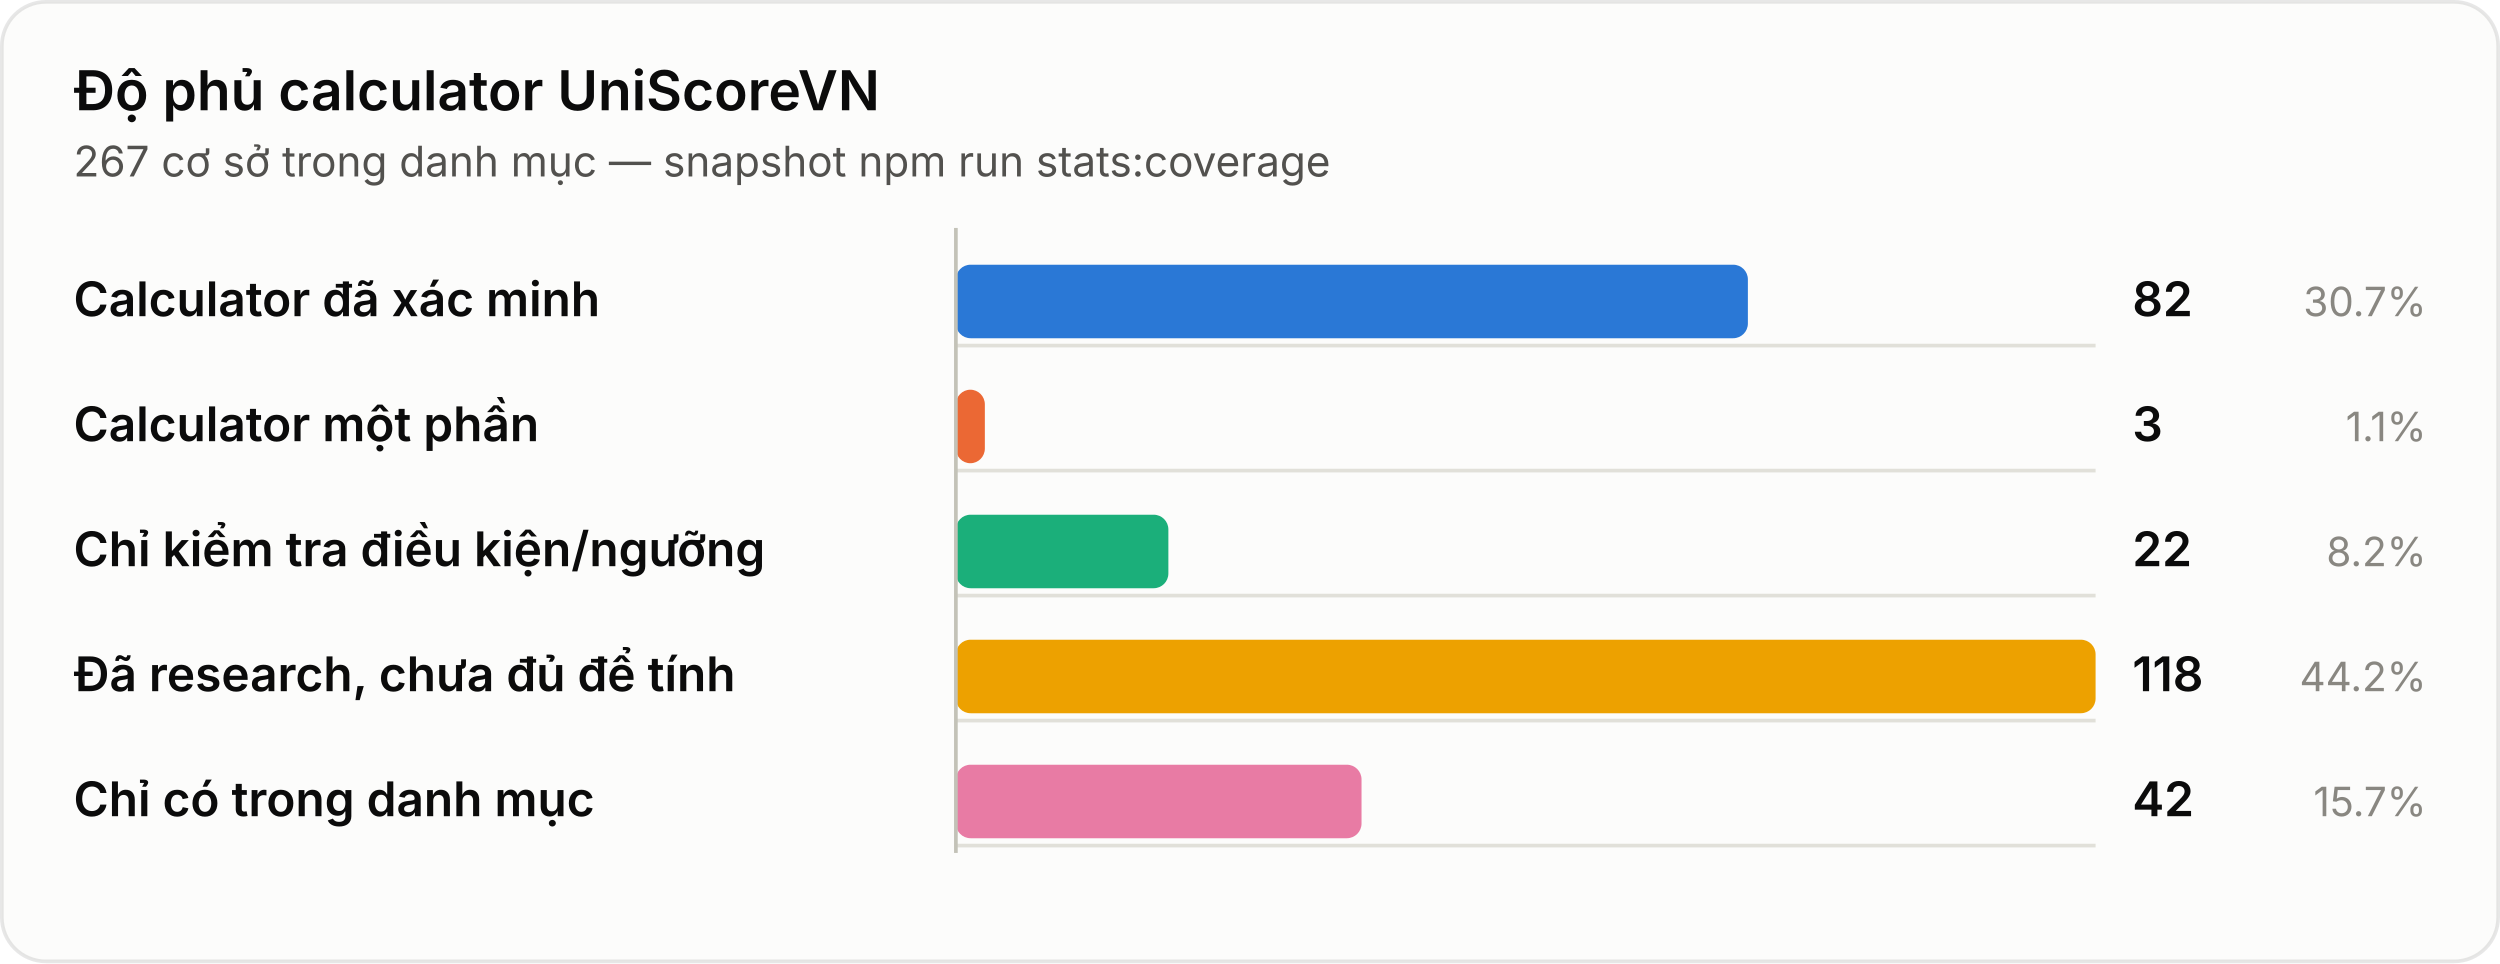
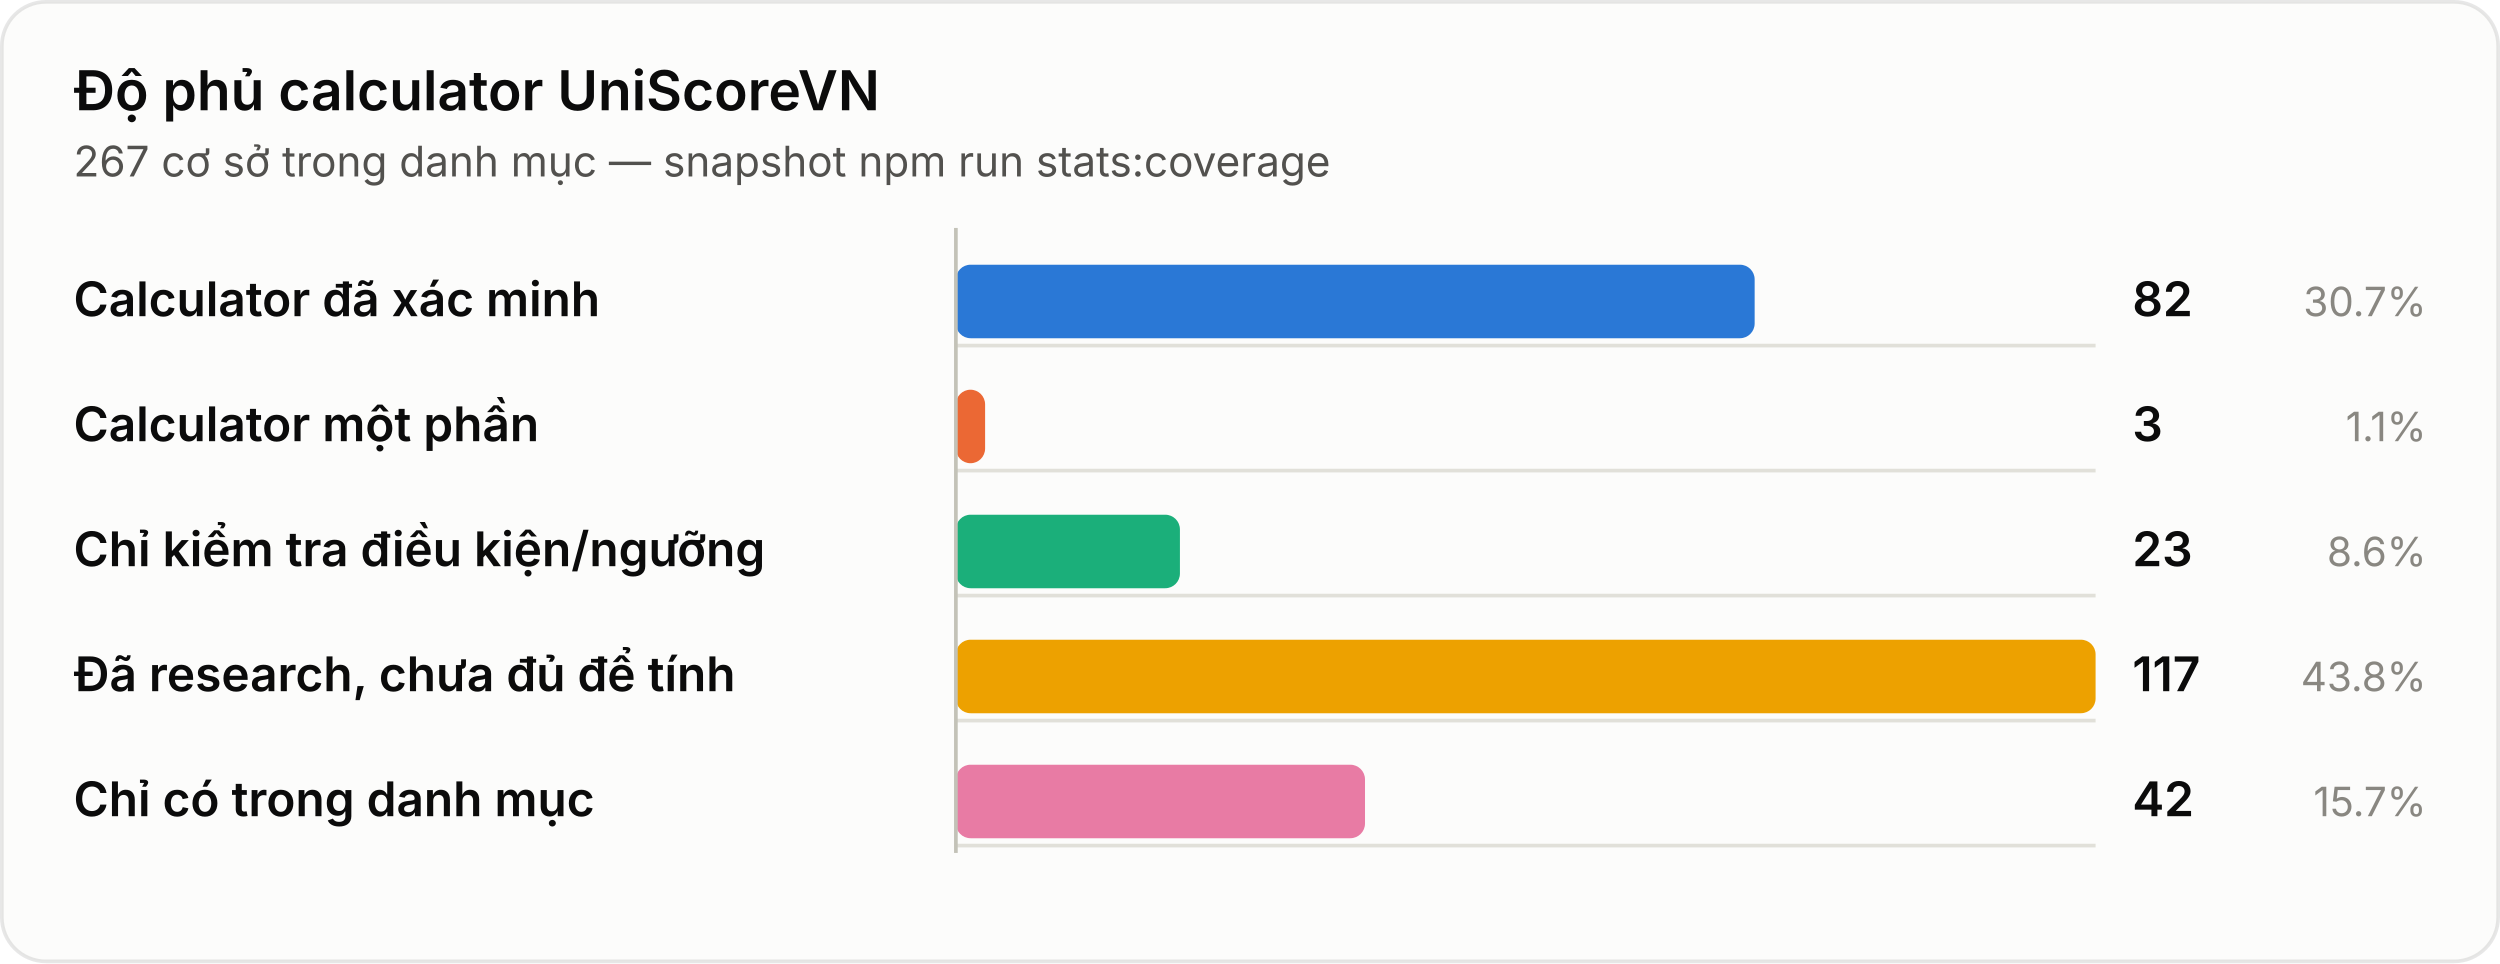
<svg xmlns="http://www.w3.org/2000/svg" width="680" height="262" viewBox="0 0 680 262" font-family="system-ui, -apple-system, Segoe UI, sans-serif">
  <rect x="0.5" y="0.5" width="679" height="261" rx="12" fill="#fcfcfb" stroke="rgba(11,11,11,0.10)" />
  <text x="20" y="30" font-size="15" font-weight="600" fill="#0b0b0b">Độ phủ calculator UniScoreVN</text>
  <text x="20" y="48" font-size="11.5" fill="#52514e">267 cơ sở trong danh mục — snapshot npm run stats:coverage</text>
  <g transform="translate(20, 10)">
    <text x="0" y="76" font-size="13" font-weight="600" fill="#0b0b0b">Calculator đã xác minh</text>
    <line x1="240" y1="84" x2="550" y2="84" stroke="#e1e0d9" stroke-width="1" />
-     <rect x="240" y="62" width="215.424" height="20" rx="4" fill="#2a78d6" />
+     <rect x="240" y="62" width="217.265" height="20" rx="4" fill="#2a78d6" />
    <text x="560" y="76" font-size="13" font-weight="600" fill="#0b0b0b" text-anchor="start">82</text>
    <text x="640" y="76" font-size="11" fill="#898781" text-anchor="end">30.7%</text>
    <text x="0" y="110" font-size="13" font-weight="600" fill="#0b0b0b">Calculator một phần</text>
    <line x1="240" y1="118" x2="550" y2="118" stroke="#e1e0d9" stroke-width="1" />
-     <rect x="240" y="96" width="7.881" height="20" rx="4" fill="#eb6834" />
+     <rect x="240" y="96" width="7.949" height="20" rx="4" fill="#eb6834" />
    <text x="560" y="110" font-size="13" font-weight="600" fill="#0b0b0b" text-anchor="start">3</text>
    <text x="640" y="110" font-size="11" fill="#898781" text-anchor="end">1.1%</text>
    <text x="0" y="144" font-size="13" font-weight="600" fill="#0b0b0b">Chỉ kiểm tra điều kiện/ngưỡng</text>
    <line x1="240" y1="152" x2="550" y2="152" stroke="#e1e0d9" stroke-width="1" />
-     <rect x="240" y="130" width="57.797" height="20" rx="4" fill="#1baf7a" />
-     <text x="560" y="144" font-size="13" font-weight="600" fill="#0b0b0b" text-anchor="start">22</text>
-     <text x="640" y="144" font-size="11" fill="#898781" text-anchor="end">8.2%</text>
+     <rect x="240" y="130" width="60.94" height="20" rx="4" fill="#1baf7a" />
+     <text x="560" y="144" font-size="13" font-weight="600" fill="#0b0b0b" text-anchor="start">23</text>
+     <text x="640" y="144" font-size="11" fill="#898781" text-anchor="end">8.6%</text>
    <text x="0" y="178" font-size="13" font-weight="600" fill="#0b0b0b">Đã research, chưa đủ để tính</text>
    <line x1="240" y1="186" x2="550" y2="186" stroke="#e1e0d9" stroke-width="1" />
    <rect x="240" y="164" width="310" height="20" rx="4" fill="#eda100" />
-     <text x="560" y="178" font-size="13" font-weight="600" fill="#0b0b0b" text-anchor="start">118</text>
-     <text x="640" y="178" font-size="11" fill="#898781" text-anchor="end">44.2%</text>
+     <text x="560" y="178" font-size="13" font-weight="600" fill="#0b0b0b" text-anchor="start">117</text>
+     <text x="640" y="178" font-size="11" fill="#898781" text-anchor="end">43.8%</text>
    <text x="0" y="212" font-size="13" font-weight="600" fill="#0b0b0b">Chỉ có trong danh mục</text>
    <line x1="240" y1="220" x2="550" y2="220" stroke="#e1e0d9" stroke-width="1" />
-     <rect x="240" y="198" width="110.339" height="20" rx="4" fill="#e87ba4" />
+     <rect x="240" y="198" width="111.282" height="20" rx="4" fill="#e87ba4" />
    <text x="560" y="212" font-size="13" font-weight="600" fill="#0b0b0b" text-anchor="start">42</text>
    <text x="640" y="212" font-size="11" fill="#898781" text-anchor="end">15.7%</text>
    <line x1="240" y1="52" x2="240" y2="222" stroke="#c3c2b7" stroke-width="1" />
  </g>
</svg>
